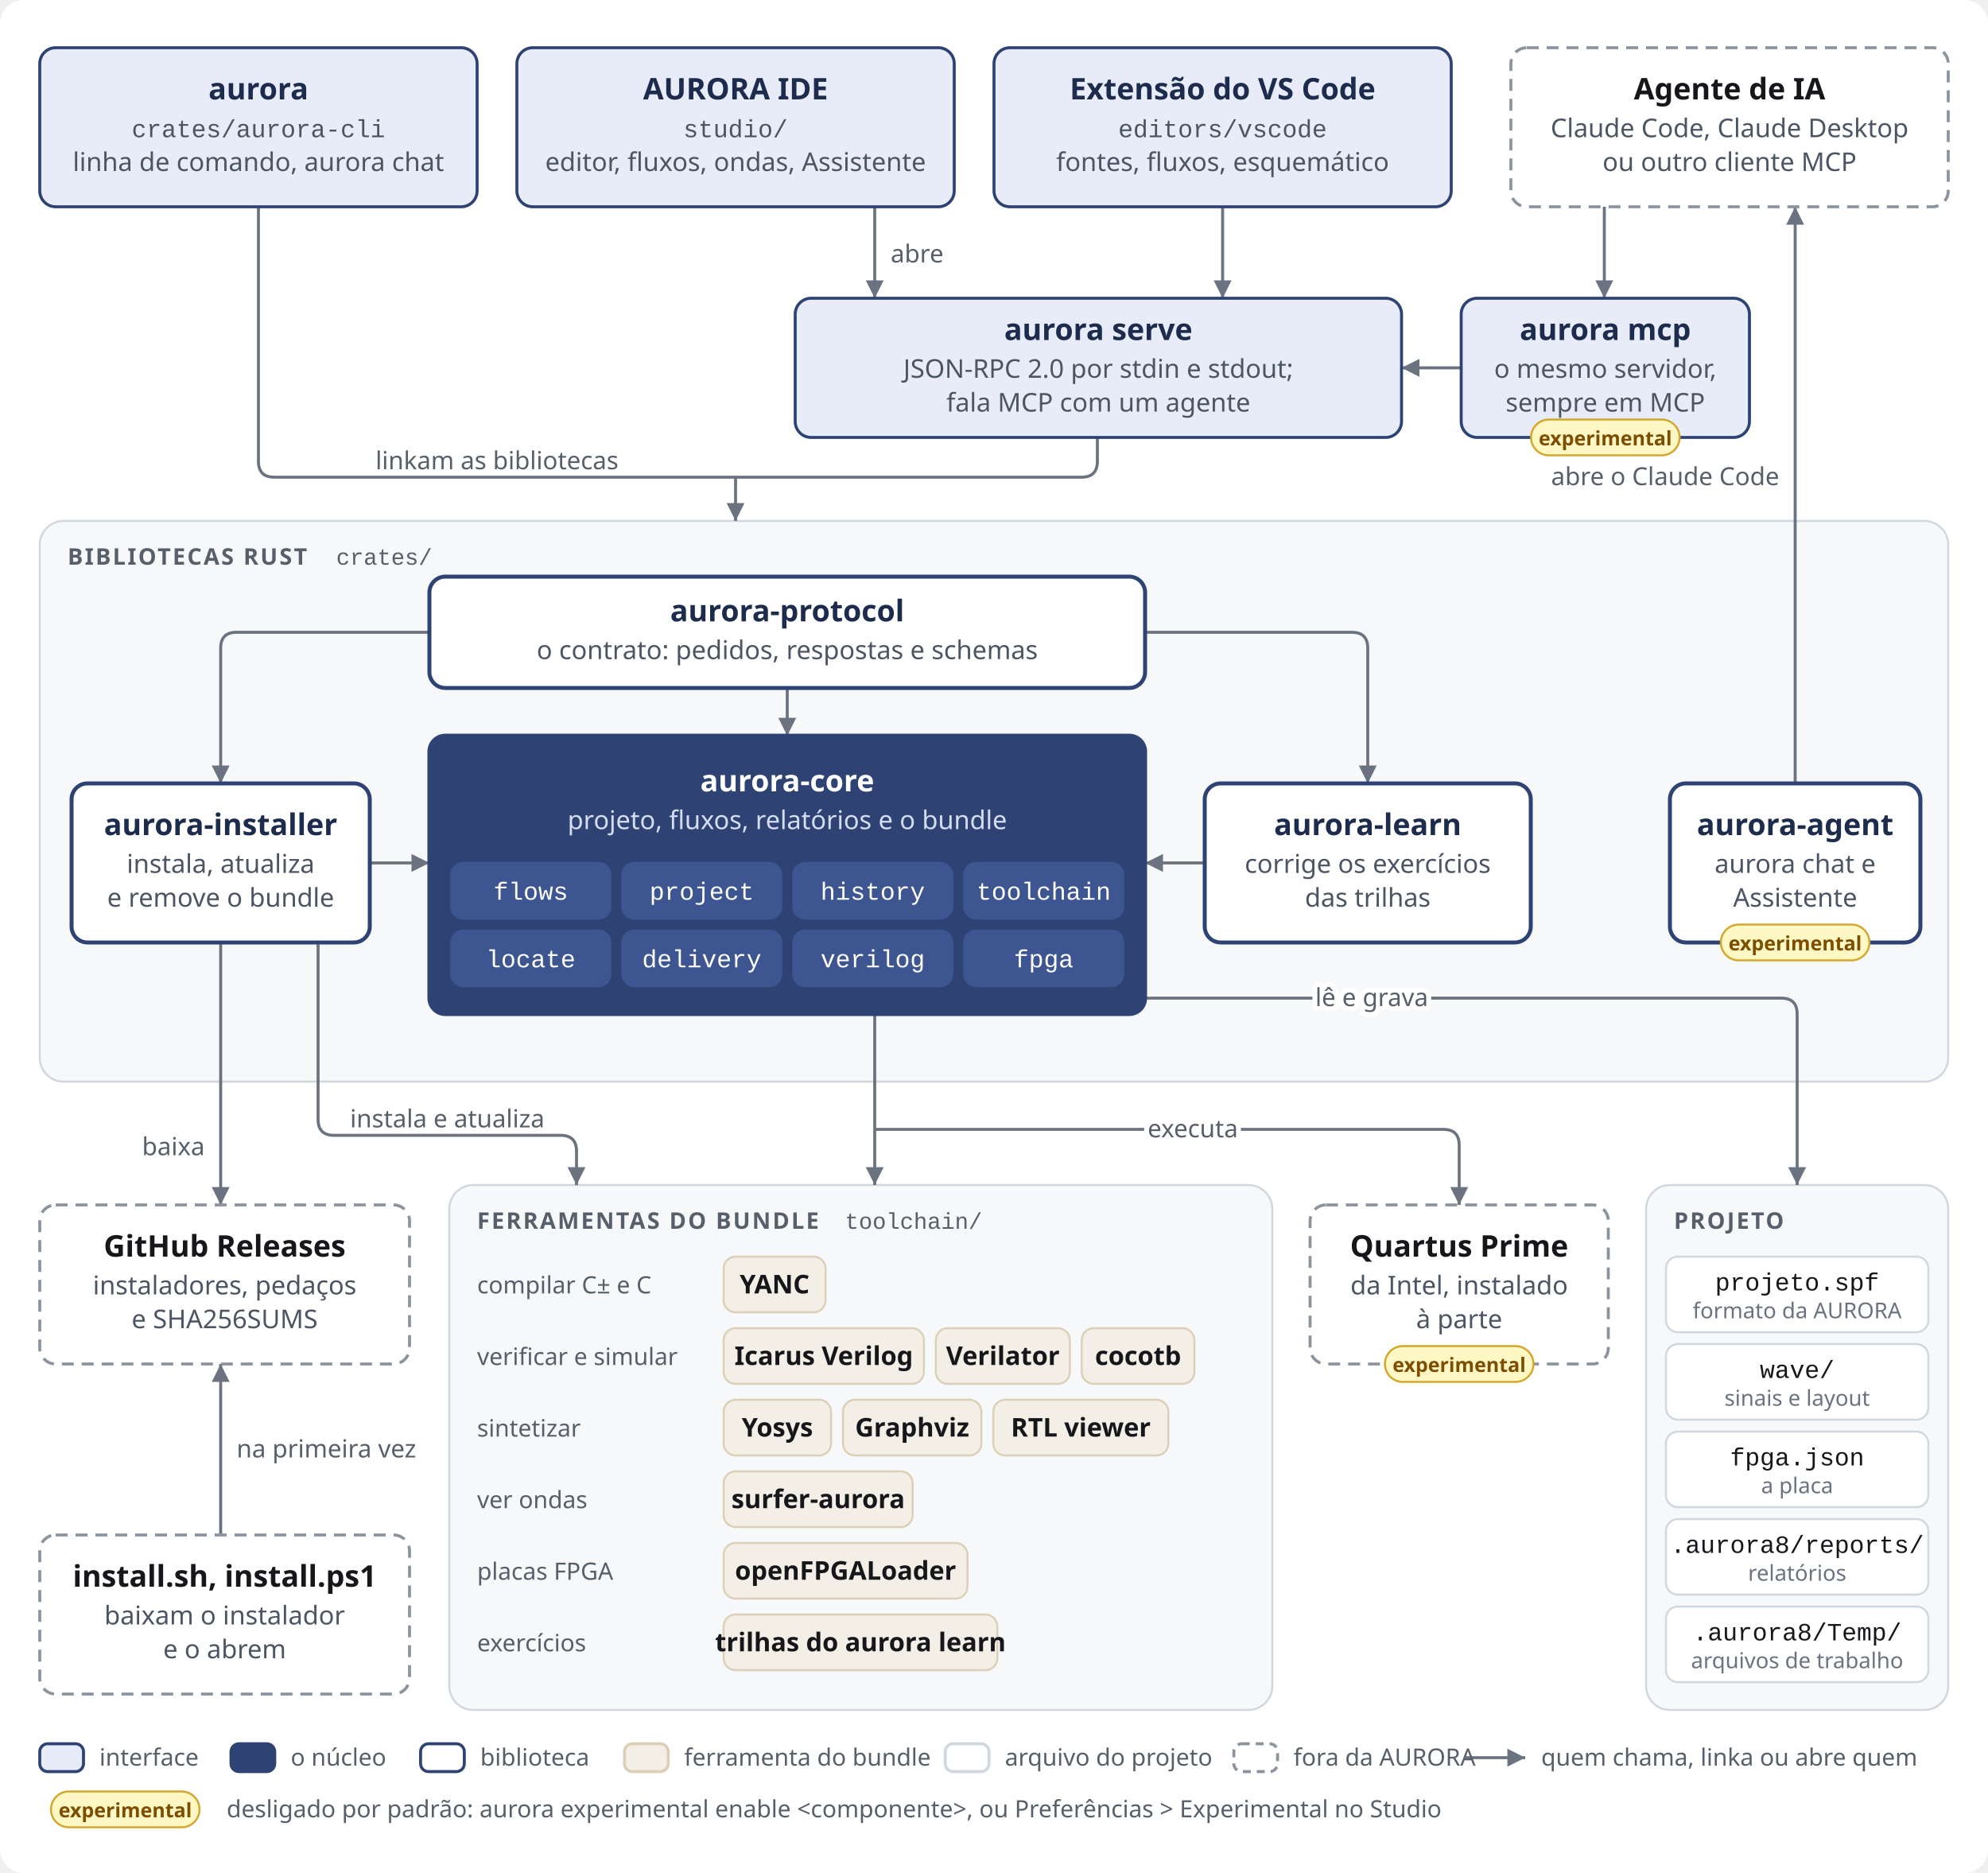
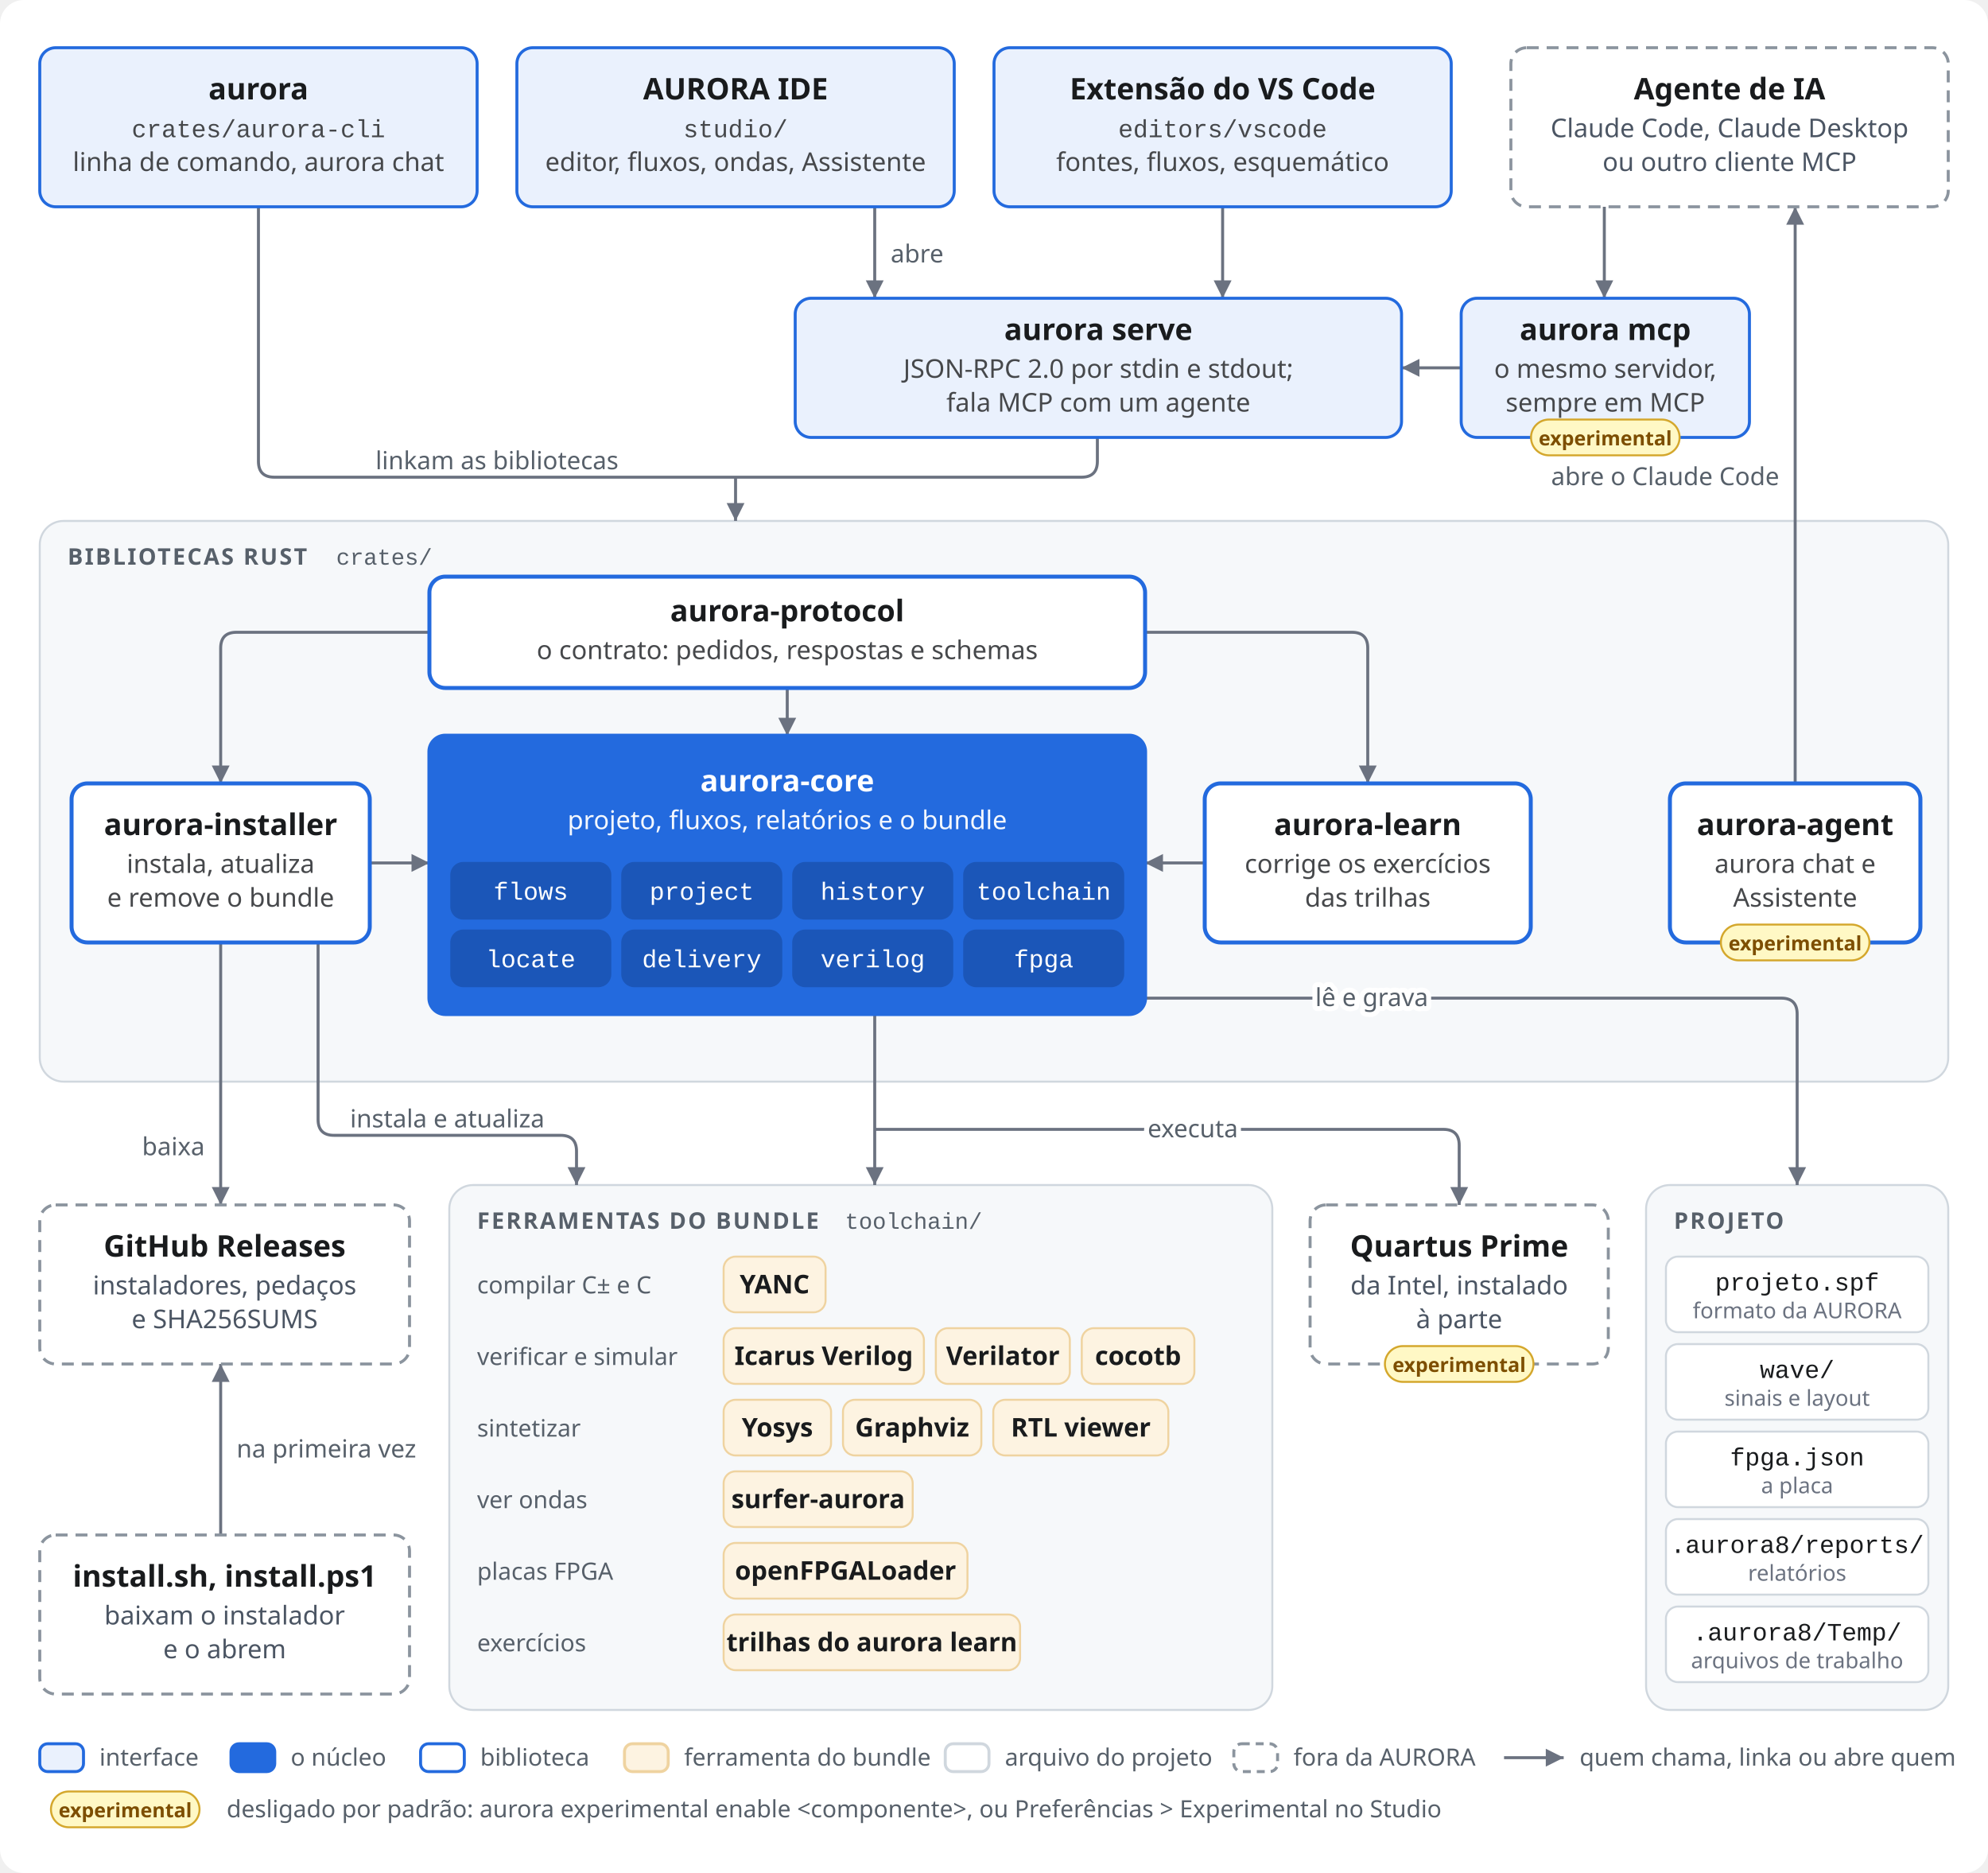
<svg xmlns="http://www.w3.org/2000/svg" width="1000" height="942" viewBox="0 0 1000 942" role="img" aria-labelledby="titulo descricao">
  <defs>
    <marker id="seta" viewBox="0 0 10 10" refX="10" refY="5" markerWidth="9" markerHeight="9" markerUnits="userSpaceOnUse" orient="auto">
      <path d="M0,0 L10,5 L0,10 z" fill="#6b7280" />
    </marker>
  </defs>
  <rect width="1000" height="942" rx="12" fill="#ffffff" />
  <rect x="20" y="262" width="960" height="282" rx="12" fill="#f6f8fa" stroke="#d0d7de" />
  <text x="34" y="284" font-size="11.5" font-family="'Segoe UI', -apple-system, BlinkMacSystemFont, 'Noto Sans', Helvetica, Arial, sans-serif" fill="#57606a" text-anchor="start" font-weight="700" letter-spacing="0.08em">BIBLIOTECAS RUST</text>
  <text x="169.112" y="284" font-size="11.5" font-family="'Cascadia Mono', SFMono-Regular, Consolas, 'Liberation Mono', Menlo, monospace" fill="#57606a" text-anchor="start">crates/</text>
  <rect x="226" y="596" width="414" height="264" rx="12" fill="#f6f8fa" stroke="#d0d7de" />
  <text x="240" y="618" font-size="11.5" font-family="'Segoe UI', -apple-system, BlinkMacSystemFont, 'Noto Sans', Helvetica, Arial, sans-serif" fill="#57606a" text-anchor="start" font-weight="700" letter-spacing="0.08em">FERRAMENTAS DO BUNDLE</text>
  <text x="425.059" y="618" font-size="11.5" font-family="'Cascadia Mono', SFMono-Regular, Consolas, 'Liberation Mono', Menlo, monospace" fill="#57606a" text-anchor="start">toolchain/</text>
  <rect x="828" y="596" width="152" height="264" rx="12" fill="#f6f8fa" stroke="#d0d7de" />
  <text x="842" y="618" font-size="11.5" font-family="'Segoe UI', -apple-system, BlinkMacSystemFont, 'Noto Sans', Helvetica, Arial, sans-serif" fill="#57606a" text-anchor="start" font-weight="700" letter-spacing="0.08em">PROJETO</text>
  <path d="M440,104 L440,150" fill="none" stroke="#6b7280" stroke-width="1.5" stroke-linejoin="round" marker-end="url(#seta)" />
  <path d="M615,104 L615,150" fill="none" stroke="#6b7280" stroke-width="1.5" stroke-linejoin="round" marker-end="url(#seta)" />
  <path d="M807,104 L807,150" fill="none" stroke="#6b7280" stroke-width="1.5" stroke-linejoin="round" marker-end="url(#seta)" />
  <path d="M735,185 L705,185" fill="none" stroke="#6b7280" stroke-width="1.5" stroke-linejoin="round" marker-end="url(#seta)" />
  <path d="M130,104 L130,232 Q130,240 138,240 L370,240" fill="none" stroke="#6b7280" stroke-width="1.5" stroke-linejoin="round" />
  <path d="M552,220 L552,232 Q552,240 544,240 L370,240" fill="none" stroke="#6b7280" stroke-width="1.5" stroke-linejoin="round" />
  <path d="M370,240 L370,262" fill="none" stroke="#6b7280" stroke-width="1.5" stroke-linejoin="round" marker-end="url(#seta)" />
  <path d="M186,434 L216,434" fill="none" stroke="#6b7280" stroke-width="1.5" stroke-linejoin="round" marker-end="url(#seta)" />
  <path d="M606,434 L576,434" fill="none" stroke="#6b7280" stroke-width="1.5" stroke-linejoin="round" marker-end="url(#seta)" />
  <path d="M396,346 L396,370" fill="none" stroke="#6b7280" stroke-width="1.5" stroke-linejoin="round" marker-end="url(#seta)" />
  <path d="M216,318 L119,318 Q111,318 111,326 L111,394" fill="none" stroke="#6b7280" stroke-width="1.5" stroke-linejoin="round" marker-end="url(#seta)" />
  <path d="M576,318 L680,318 Q688,318 688,326 L688,394" fill="none" stroke="#6b7280" stroke-width="1.5" stroke-linejoin="round" marker-end="url(#seta)" />
  <path d="M903,394 L903,104" fill="none" stroke="#6b7280" stroke-width="1.5" stroke-linejoin="round" marker-end="url(#seta)" />
  <path d="M111,474 L111,606" fill="none" stroke="#6b7280" stroke-width="1.5" stroke-linejoin="round" marker-end="url(#seta)" />
  <path d="M111,772 L111,686" fill="none" stroke="#6b7280" stroke-width="1.5" stroke-linejoin="round" marker-end="url(#seta)" />
  <path d="M160,474 L160,563 Q160,571 168,571 L282,571 Q290,571 290,579 L290,596" fill="none" stroke="#6b7280" stroke-width="1.5" stroke-linejoin="round" marker-end="url(#seta)" />
  <path d="M440,510 L440,596" fill="none" stroke="#6b7280" stroke-width="1.5" stroke-linejoin="round" marker-end="url(#seta)" />
  <path d="M440,568 L726,568 Q734,568 734,576 L734,606" fill="none" stroke="#6b7280" stroke-width="1.5" stroke-linejoin="round" marker-end="url(#seta)" />
  <path d="M576,502 L896,502 Q904,502 904,510 L904,596" fill="none" stroke="#6b7280" stroke-width="1.5" stroke-linejoin="round" marker-end="url(#seta)" />
-   <path d="M737.24,884 L767.24,884" fill="none" stroke="#6b7280" stroke-width="1.5" stroke-linejoin="round" marker-end="url(#seta)" />
-   <rect x="20" y="24" width="220" height="80" rx="8" fill="#e7ecf8" stroke="#2e4374" stroke-width="1.5" />
-   <text x="130" y="50" font-size="15" font-family="'Segoe UI', -apple-system, BlinkMacSystemFont, 'Noto Sans', Helvetica, Arial, sans-serif" fill="#1d2b4d" text-anchor="middle" font-weight="600">aurora</text>
-   <text x="130" y="69" font-size="12.5" font-family="'Cascadia Mono', SFMono-Regular, Consolas, 'Liberation Mono', Menlo, monospace" fill="#4b5563" text-anchor="middle">crates/aurora-cli</text>
-   <text x="130" y="86" font-size="13" font-family="'Segoe UI', -apple-system, BlinkMacSystemFont, 'Noto Sans', Helvetica, Arial, sans-serif" fill="#4b5563" text-anchor="middle">linha de comando, aurora chat</text>
-   <rect x="260" y="24" width="220" height="80" rx="8" fill="#e7ecf8" stroke="#2e4374" stroke-width="1.5" />
-   <text x="370" y="50" font-size="15" font-family="'Segoe UI', -apple-system, BlinkMacSystemFont, 'Noto Sans', Helvetica, Arial, sans-serif" fill="#1d2b4d" text-anchor="middle" font-weight="600">AURORA IDE</text>
-   <text x="370" y="69" font-size="12.5" font-family="'Cascadia Mono', SFMono-Regular, Consolas, 'Liberation Mono', Menlo, monospace" fill="#4b5563" text-anchor="middle">studio/</text>
-   <text x="370" y="86" font-size="13" font-family="'Segoe UI', -apple-system, BlinkMacSystemFont, 'Noto Sans', Helvetica, Arial, sans-serif" fill="#4b5563" text-anchor="middle">editor, fluxos, ondas, Assistente</text>
-   <rect x="500" y="24" width="230" height="80" rx="8" fill="#e7ecf8" stroke="#2e4374" stroke-width="1.5" />
-   <text x="615" y="50" font-size="15" font-family="'Segoe UI', -apple-system, BlinkMacSystemFont, 'Noto Sans', Helvetica, Arial, sans-serif" fill="#1d2b4d" text-anchor="middle" font-weight="600">Extensão do VS Code</text>
-   <text x="615" y="69" font-size="12.5" font-family="'Cascadia Mono', SFMono-Regular, Consolas, 'Liberation Mono', Menlo, monospace" fill="#4b5563" text-anchor="middle">editors/vscode</text>
-   <text x="615" y="86" font-size="13" font-family="'Segoe UI', -apple-system, BlinkMacSystemFont, 'Noto Sans', Helvetica, Arial, sans-serif" fill="#4b5563" text-anchor="middle">fontes, fluxos, esquemático</text>
+   <path d="M756.56,884 L786.56,884" fill="none" stroke="#6b7280" stroke-width="1.5" stroke-linejoin="round" marker-end="url(#seta)" />
+   <rect x="20" y="24" width="220" height="80" rx="8" fill="#eaf1fd" stroke="#236ade" stroke-width="1.5" />
+   <text x="130" y="50" font-size="15" font-family="'Segoe UI', -apple-system, BlinkMacSystemFont, 'Noto Sans', Helvetica, Arial, sans-serif" fill="#191b1d" text-anchor="middle" font-weight="600">aurora</text>
+   <text x="130" y="69" font-size="12.5" font-family="'Cascadia Mono', SFMono-Regular, Consolas, 'Liberation Mono', Menlo, monospace" fill="#46484b" text-anchor="middle">crates/aurora-cli</text>
+   <text x="130" y="86" font-size="13" font-family="'Segoe UI', -apple-system, BlinkMacSystemFont, 'Noto Sans', Helvetica, Arial, sans-serif" fill="#46484b" text-anchor="middle">linha de comando, aurora chat</text>
+   <rect x="260" y="24" width="220" height="80" rx="8" fill="#eaf1fd" stroke="#236ade" stroke-width="1.5" />
+   <text x="370" y="50" font-size="15" font-family="'Segoe UI', -apple-system, BlinkMacSystemFont, 'Noto Sans', Helvetica, Arial, sans-serif" fill="#191b1d" text-anchor="middle" font-weight="600">AURORA IDE</text>
+   <text x="370" y="69" font-size="12.5" font-family="'Cascadia Mono', SFMono-Regular, Consolas, 'Liberation Mono', Menlo, monospace" fill="#46484b" text-anchor="middle">studio/</text>
+   <text x="370" y="86" font-size="13" font-family="'Segoe UI', -apple-system, BlinkMacSystemFont, 'Noto Sans', Helvetica, Arial, sans-serif" fill="#46484b" text-anchor="middle">editor, fluxos, ondas, Assistente</text>
+   <rect x="500" y="24" width="230" height="80" rx="8" fill="#eaf1fd" stroke="#236ade" stroke-width="1.5" />
+   <text x="615" y="50" font-size="15" font-family="'Segoe UI', -apple-system, BlinkMacSystemFont, 'Noto Sans', Helvetica, Arial, sans-serif" fill="#191b1d" text-anchor="middle" font-weight="600">Extensão do VS Code</text>
+   <text x="615" y="69" font-size="12.5" font-family="'Cascadia Mono', SFMono-Regular, Consolas, 'Liberation Mono', Menlo, monospace" fill="#46484b" text-anchor="middle">editors/vscode</text>
+   <text x="615" y="86" font-size="13" font-family="'Segoe UI', -apple-system, BlinkMacSystemFont, 'Noto Sans', Helvetica, Arial, sans-serif" fill="#46484b" text-anchor="middle">fontes, fluxos, esquemático</text>
  <rect x="760" y="24" width="220" height="80" rx="8" fill="#ffffff" stroke="#8b949e" stroke-width="1.5" stroke-dasharray="6 4" />
-   <text x="870" y="50" font-size="15" font-family="'Segoe UI', -apple-system, BlinkMacSystemFont, 'Noto Sans', Helvetica, Arial, sans-serif" fill="#15171b" text-anchor="middle" font-weight="600">Agente de IA</text>
+   <text x="870" y="50" font-size="15" font-family="'Segoe UI', -apple-system, BlinkMacSystemFont, 'Noto Sans', Helvetica, Arial, sans-serif" fill="#191b1d" text-anchor="middle" font-weight="600">Agente de IA</text>
  <text x="870" y="69" font-size="13" font-family="'Segoe UI', -apple-system, BlinkMacSystemFont, 'Noto Sans', Helvetica, Arial, sans-serif" fill="#4b5563" text-anchor="middle">Claude Code, Claude Desktop</text>
  <text x="870" y="86" font-size="13" font-family="'Segoe UI', -apple-system, BlinkMacSystemFont, 'Noto Sans', Helvetica, Arial, sans-serif" fill="#4b5563" text-anchor="middle">ou outro cliente MCP</text>
-   <rect x="400" y="150" width="305" height="70" rx="8" fill="#e7ecf8" stroke="#2e4374" stroke-width="1.5" />
-   <text x="552.5" y="171" font-size="15" font-family="'Segoe UI', -apple-system, BlinkMacSystemFont, 'Noto Sans', Helvetica, Arial, sans-serif" fill="#1d2b4d" text-anchor="middle" font-weight="600">aurora serve</text>
-   <text x="552.5" y="190" font-size="13" font-family="'Segoe UI', -apple-system, BlinkMacSystemFont, 'Noto Sans', Helvetica, Arial, sans-serif" fill="#4b5563" text-anchor="middle">JSON-RPC 2.0 por stdin e stdout;</text>
-   <text x="552.5" y="207" font-size="13" font-family="'Segoe UI', -apple-system, BlinkMacSystemFont, 'Noto Sans', Helvetica, Arial, sans-serif" fill="#4b5563" text-anchor="middle">fala MCP com um agente</text>
-   <rect x="735" y="150" width="145" height="70" rx="8" fill="#e7ecf8" stroke="#2e4374" stroke-width="1.5" />
-   <text x="807.5" y="171" font-size="15" font-family="'Segoe UI', -apple-system, BlinkMacSystemFont, 'Noto Sans', Helvetica, Arial, sans-serif" fill="#1d2b4d" text-anchor="middle" font-weight="600">aurora mcp</text>
-   <text x="807.5" y="190" font-size="13" font-family="'Segoe UI', -apple-system, BlinkMacSystemFont, 'Noto Sans', Helvetica, Arial, sans-serif" fill="#4b5563" text-anchor="middle">o mesmo servidor,</text>
-   <text x="807.5" y="207" font-size="13" font-family="'Segoe UI', -apple-system, BlinkMacSystemFont, 'Noto Sans', Helvetica, Arial, sans-serif" fill="#4b5563" text-anchor="middle">sempre em MCP</text>
+   <rect x="400" y="150" width="305" height="70" rx="8" fill="#eaf1fd" stroke="#236ade" stroke-width="1.5" />
+   <text x="552.5" y="171" font-size="15" font-family="'Segoe UI', -apple-system, BlinkMacSystemFont, 'Noto Sans', Helvetica, Arial, sans-serif" fill="#191b1d" text-anchor="middle" font-weight="600">aurora serve</text>
+   <text x="552.5" y="190" font-size="13" font-family="'Segoe UI', -apple-system, BlinkMacSystemFont, 'Noto Sans', Helvetica, Arial, sans-serif" fill="#46484b" text-anchor="middle">JSON-RPC 2.0 por stdin e stdout;</text>
+   <text x="552.5" y="207" font-size="13" font-family="'Segoe UI', -apple-system, BlinkMacSystemFont, 'Noto Sans', Helvetica, Arial, sans-serif" fill="#46484b" text-anchor="middle">fala MCP com um agente</text>
+   <rect x="735" y="150" width="145" height="70" rx="8" fill="#eaf1fd" stroke="#236ade" stroke-width="1.5" />
+   <text x="807.5" y="171" font-size="15" font-family="'Segoe UI', -apple-system, BlinkMacSystemFont, 'Noto Sans', Helvetica, Arial, sans-serif" fill="#191b1d" text-anchor="middle" font-weight="600">aurora mcp</text>
+   <text x="807.5" y="190" font-size="13" font-family="'Segoe UI', -apple-system, BlinkMacSystemFont, 'Noto Sans', Helvetica, Arial, sans-serif" fill="#46484b" text-anchor="middle">o mesmo servidor,</text>
+   <text x="807.5" y="207" font-size="13" font-family="'Segoe UI', -apple-system, BlinkMacSystemFont, 'Noto Sans', Helvetica, Arial, sans-serif" fill="#46484b" text-anchor="middle">sempre em MCP</text>
  <rect x="770.131" y="211" width="74.738" height="18" rx="9" fill="#fff8c5" stroke="#d4a72c" />
  <text x="807.5" y="224" font-size="10" font-family="'Segoe UI', -apple-system, BlinkMacSystemFont, 'Noto Sans', Helvetica, Arial, sans-serif" fill="#7d4e00" text-anchor="middle" font-weight="600">experimental</text>
-   <rect x="216" y="290" width="360" height="56" rx="8" fill="#ffffff" stroke="#2e4374" stroke-width="2" />
-   <text x="396" y="312.5" font-size="15" font-family="'Segoe UI', -apple-system, BlinkMacSystemFont, 'Noto Sans', Helvetica, Arial, sans-serif" fill="#1d2b4d" text-anchor="middle" font-weight="600">aurora-protocol</text>
-   <text x="396" y="331.5" font-size="13" font-family="'Segoe UI', -apple-system, BlinkMacSystemFont, 'Noto Sans', Helvetica, Arial, sans-serif" fill="#4b5563" text-anchor="middle">o contrato: pedidos, respostas e schemas</text>
-   <rect x="36" y="394" width="150" height="80" rx="8" fill="#ffffff" stroke="#2e4374" stroke-width="2" />
-   <text x="111" y="420" font-size="15" font-family="'Segoe UI', -apple-system, BlinkMacSystemFont, 'Noto Sans', Helvetica, Arial, sans-serif" fill="#1d2b4d" text-anchor="middle" font-weight="600">aurora-installer</text>
-   <text x="111" y="439" font-size="13" font-family="'Segoe UI', -apple-system, BlinkMacSystemFont, 'Noto Sans', Helvetica, Arial, sans-serif" fill="#4b5563" text-anchor="middle">instala, atualiza</text>
-   <text x="111" y="456" font-size="13" font-family="'Segoe UI', -apple-system, BlinkMacSystemFont, 'Noto Sans', Helvetica, Arial, sans-serif" fill="#4b5563" text-anchor="middle">e remove o bundle</text>
-   <rect x="216" y="370" width="360" height="140" rx="8" fill="#2e4374" stroke="#2e4374" stroke-width="2" />
+   <rect x="216" y="290" width="360" height="56" rx="8" fill="#ffffff" stroke="#236ade" stroke-width="2" />
+   <text x="396" y="312.5" font-size="15" font-family="'Segoe UI', -apple-system, BlinkMacSystemFont, 'Noto Sans', Helvetica, Arial, sans-serif" fill="#191b1d" text-anchor="middle" font-weight="600">aurora-protocol</text>
+   <text x="396" y="331.5" font-size="13" font-family="'Segoe UI', -apple-system, BlinkMacSystemFont, 'Noto Sans', Helvetica, Arial, sans-serif" fill="#46484b" text-anchor="middle">o contrato: pedidos, respostas e schemas</text>
+   <rect x="36" y="394" width="150" height="80" rx="8" fill="#ffffff" stroke="#236ade" stroke-width="2" />
+   <text x="111" y="420" font-size="15" font-family="'Segoe UI', -apple-system, BlinkMacSystemFont, 'Noto Sans', Helvetica, Arial, sans-serif" fill="#191b1d" text-anchor="middle" font-weight="600">aurora-installer</text>
+   <text x="111" y="439" font-size="13" font-family="'Segoe UI', -apple-system, BlinkMacSystemFont, 'Noto Sans', Helvetica, Arial, sans-serif" fill="#46484b" text-anchor="middle">instala, atualiza</text>
+   <text x="111" y="456" font-size="13" font-family="'Segoe UI', -apple-system, BlinkMacSystemFont, 'Noto Sans', Helvetica, Arial, sans-serif" fill="#46484b" text-anchor="middle">e remove o bundle</text>
+   <rect x="216" y="370" width="360" height="140" rx="8" fill="#236ade" stroke="#236ade" stroke-width="2" />
  <text x="396" y="398" font-size="15" font-family="'Segoe UI', -apple-system, BlinkMacSystemFont, 'Noto Sans', Helvetica, Arial, sans-serif" fill="#ffffff" text-anchor="middle" font-weight="600">aurora-core</text>
-   <text x="396" y="417" font-size="13" font-family="'Segoe UI', -apple-system, BlinkMacSystemFont, 'Noto Sans', Helvetica, Arial, sans-serif" fill="#d5ddf3" text-anchor="middle">projeto, fluxos, relatórios e o bundle</text>
-   <rect x="227" y="434" width="80" height="28" rx="6" fill="#3d5590" stroke="#3d5590" />
+   <text x="396" y="417" font-size="13" font-family="'Segoe UI', -apple-system, BlinkMacSystemFont, 'Noto Sans', Helvetica, Arial, sans-serif" fill="#f4f8fe" text-anchor="middle">projeto, fluxos, relatórios e o bundle</text>
+   <rect x="227" y="434" width="80" height="28" rx="6" fill="#1b56b8" stroke="#1b56b8" />
  <text x="267" y="452.5" font-size="12.5" font-family="'Cascadia Mono', SFMono-Regular, Consolas, 'Liberation Mono', Menlo, monospace" fill="#ffffff" text-anchor="middle">flows</text>
-   <rect x="313" y="434" width="80" height="28" rx="6" fill="#3d5590" stroke="#3d5590" />
+   <rect x="313" y="434" width="80" height="28" rx="6" fill="#1b56b8" stroke="#1b56b8" />
  <text x="353" y="452.5" font-size="12.5" font-family="'Cascadia Mono', SFMono-Regular, Consolas, 'Liberation Mono', Menlo, monospace" fill="#ffffff" text-anchor="middle">project</text>
-   <rect x="399" y="434" width="80" height="28" rx="6" fill="#3d5590" stroke="#3d5590" />
+   <rect x="399" y="434" width="80" height="28" rx="6" fill="#1b56b8" stroke="#1b56b8" />
  <text x="439" y="452.5" font-size="12.5" font-family="'Cascadia Mono', SFMono-Regular, Consolas, 'Liberation Mono', Menlo, monospace" fill="#ffffff" text-anchor="middle">history</text>
-   <rect x="485" y="434" width="80" height="28" rx="6" fill="#3d5590" stroke="#3d5590" />
+   <rect x="485" y="434" width="80" height="28" rx="6" fill="#1b56b8" stroke="#1b56b8" />
  <text x="525" y="452.5" font-size="12.5" font-family="'Cascadia Mono', SFMono-Regular, Consolas, 'Liberation Mono', Menlo, monospace" fill="#ffffff" text-anchor="middle">toolchain</text>
-   <rect x="227" y="468" width="80" height="28" rx="6" fill="#3d5590" stroke="#3d5590" />
+   <rect x="227" y="468" width="80" height="28" rx="6" fill="#1b56b8" stroke="#1b56b8" />
  <text x="267" y="486.5" font-size="12.5" font-family="'Cascadia Mono', SFMono-Regular, Consolas, 'Liberation Mono', Menlo, monospace" fill="#ffffff" text-anchor="middle">locate</text>
-   <rect x="313" y="468" width="80" height="28" rx="6" fill="#3d5590" stroke="#3d5590" />
+   <rect x="313" y="468" width="80" height="28" rx="6" fill="#1b56b8" stroke="#1b56b8" />
  <text x="353" y="486.5" font-size="12.5" font-family="'Cascadia Mono', SFMono-Regular, Consolas, 'Liberation Mono', Menlo, monospace" fill="#ffffff" text-anchor="middle">delivery</text>
-   <rect x="399" y="468" width="80" height="28" rx="6" fill="#3d5590" stroke="#3d5590" />
+   <rect x="399" y="468" width="80" height="28" rx="6" fill="#1b56b8" stroke="#1b56b8" />
  <text x="439" y="486.5" font-size="12.5" font-family="'Cascadia Mono', SFMono-Regular, Consolas, 'Liberation Mono', Menlo, monospace" fill="#ffffff" text-anchor="middle">verilog</text>
-   <rect x="485" y="468" width="80" height="28" rx="6" fill="#3d5590" stroke="#3d5590" />
+   <rect x="485" y="468" width="80" height="28" rx="6" fill="#1b56b8" stroke="#1b56b8" />
  <text x="525" y="486.5" font-size="12.5" font-family="'Cascadia Mono', SFMono-Regular, Consolas, 'Liberation Mono', Menlo, monospace" fill="#ffffff" text-anchor="middle">fpga</text>
-   <rect x="606" y="394" width="164" height="80" rx="8" fill="#ffffff" stroke="#2e4374" stroke-width="2" />
-   <text x="688" y="420" font-size="15" font-family="'Segoe UI', -apple-system, BlinkMacSystemFont, 'Noto Sans', Helvetica, Arial, sans-serif" fill="#1d2b4d" text-anchor="middle" font-weight="600">aurora-learn</text>
-   <text x="688" y="439" font-size="13" font-family="'Segoe UI', -apple-system, BlinkMacSystemFont, 'Noto Sans', Helvetica, Arial, sans-serif" fill="#4b5563" text-anchor="middle">corrige os exercícios</text>
-   <text x="688" y="456" font-size="13" font-family="'Segoe UI', -apple-system, BlinkMacSystemFont, 'Noto Sans', Helvetica, Arial, sans-serif" fill="#4b5563" text-anchor="middle">das trilhas</text>
-   <rect x="840" y="394" width="126" height="80" rx="8" fill="#ffffff" stroke="#2e4374" stroke-width="2" />
-   <text x="903" y="420" font-size="15" font-family="'Segoe UI', -apple-system, BlinkMacSystemFont, 'Noto Sans', Helvetica, Arial, sans-serif" fill="#1d2b4d" text-anchor="middle" font-weight="600">aurora-agent</text>
-   <text x="903" y="439" font-size="13" font-family="'Segoe UI', -apple-system, BlinkMacSystemFont, 'Noto Sans', Helvetica, Arial, sans-serif" fill="#4b5563" text-anchor="middle">aurora chat e</text>
-   <text x="903" y="456" font-size="13" font-family="'Segoe UI', -apple-system, BlinkMacSystemFont, 'Noto Sans', Helvetica, Arial, sans-serif" fill="#4b5563" text-anchor="middle">Assistente</text>
+   <rect x="606" y="394" width="164" height="80" rx="8" fill="#ffffff" stroke="#236ade" stroke-width="2" />
+   <text x="688" y="420" font-size="15" font-family="'Segoe UI', -apple-system, BlinkMacSystemFont, 'Noto Sans', Helvetica, Arial, sans-serif" fill="#191b1d" text-anchor="middle" font-weight="600">aurora-learn</text>
+   <text x="688" y="439" font-size="13" font-family="'Segoe UI', -apple-system, BlinkMacSystemFont, 'Noto Sans', Helvetica, Arial, sans-serif" fill="#46484b" text-anchor="middle">corrige os exercícios</text>
+   <text x="688" y="456" font-size="13" font-family="'Segoe UI', -apple-system, BlinkMacSystemFont, 'Noto Sans', Helvetica, Arial, sans-serif" fill="#46484b" text-anchor="middle">das trilhas</text>
+   <rect x="840" y="394" width="126" height="80" rx="8" fill="#ffffff" stroke="#236ade" stroke-width="2" />
+   <text x="903" y="420" font-size="15" font-family="'Segoe UI', -apple-system, BlinkMacSystemFont, 'Noto Sans', Helvetica, Arial, sans-serif" fill="#191b1d" text-anchor="middle" font-weight="600">aurora-agent</text>
+   <text x="903" y="439" font-size="13" font-family="'Segoe UI', -apple-system, BlinkMacSystemFont, 'Noto Sans', Helvetica, Arial, sans-serif" fill="#46484b" text-anchor="middle">aurora chat e</text>
+   <text x="903" y="456" font-size="13" font-family="'Segoe UI', -apple-system, BlinkMacSystemFont, 'Noto Sans', Helvetica, Arial, sans-serif" fill="#46484b" text-anchor="middle">Assistente</text>
  <rect x="865.631" y="465" width="74.738" height="18" rx="9" fill="#fff8c5" stroke="#d4a72c" />
  <text x="903" y="478" font-size="10" font-family="'Segoe UI', -apple-system, BlinkMacSystemFont, 'Noto Sans', Helvetica, Arial, sans-serif" fill="#7d4e00" text-anchor="middle" font-weight="600">experimental</text>
  <rect x="20" y="606" width="186" height="80" rx="8" fill="#ffffff" stroke="#8b949e" stroke-width="1.5" stroke-dasharray="6 4" />
-   <text x="113" y="632" font-size="15" font-family="'Segoe UI', -apple-system, BlinkMacSystemFont, 'Noto Sans', Helvetica, Arial, sans-serif" fill="#15171b" text-anchor="middle" font-weight="600">GitHub Releases</text>
+   <text x="113" y="632" font-size="15" font-family="'Segoe UI', -apple-system, BlinkMacSystemFont, 'Noto Sans', Helvetica, Arial, sans-serif" fill="#191b1d" text-anchor="middle" font-weight="600">GitHub Releases</text>
  <text x="113" y="651" font-size="13" font-family="'Segoe UI', -apple-system, BlinkMacSystemFont, 'Noto Sans', Helvetica, Arial, sans-serif" fill="#4b5563" text-anchor="middle">instaladores, pedaços</text>
  <text x="113" y="668" font-size="13" font-family="'Segoe UI', -apple-system, BlinkMacSystemFont, 'Noto Sans', Helvetica, Arial, sans-serif" fill="#4b5563" text-anchor="middle">e SHA256SUMS</text>
  <rect x="20" y="772" width="186" height="80" rx="8" fill="#ffffff" stroke="#8b949e" stroke-width="1.5" stroke-dasharray="6 4" />
-   <text x="113" y="798" font-size="15" font-family="'Segoe UI', -apple-system, BlinkMacSystemFont, 'Noto Sans', Helvetica, Arial, sans-serif" fill="#15171b" text-anchor="middle" font-weight="600">install.sh, install.ps1</text>
+   <text x="113" y="798" font-size="15" font-family="'Segoe UI', -apple-system, BlinkMacSystemFont, 'Noto Sans', Helvetica, Arial, sans-serif" fill="#191b1d" text-anchor="middle" font-weight="600">install.sh, install.ps1</text>
  <text x="113" y="817" font-size="13" font-family="'Segoe UI', -apple-system, BlinkMacSystemFont, 'Noto Sans', Helvetica, Arial, sans-serif" fill="#4b5563" text-anchor="middle">baixam o instalador</text>
  <text x="113" y="834" font-size="13" font-family="'Segoe UI', -apple-system, BlinkMacSystemFont, 'Noto Sans', Helvetica, Arial, sans-serif" fill="#4b5563" text-anchor="middle">e o abrem</text>
  <text x="240" y="650.5" font-size="12" font-family="'Segoe UI', -apple-system, BlinkMacSystemFont, 'Noto Sans', Helvetica, Arial, sans-serif" fill="#57606a" text-anchor="start">compilar C± e C</text>
-   <rect x="364" y="632" width="51.277" height="28" rx="6" fill="#f4efe6" stroke="#dccfb8" />
-   <text x="389.638" y="650.5" font-size="13" font-family="'Segoe UI', -apple-system, BlinkMacSystemFont, 'Noto Sans', Helvetica, Arial, sans-serif" fill="#15171b" text-anchor="middle" font-weight="600">YANC</text>
+   <rect x="364" y="632" width="51.277" height="28" rx="6" fill="#fdf3e1" stroke="#efd3a0" />
+   <text x="389.638" y="650.5" font-size="13" font-family="'Segoe UI', -apple-system, BlinkMacSystemFont, 'Noto Sans', Helvetica, Arial, sans-serif" fill="#191b1d" text-anchor="middle" font-weight="600">YANC</text>
  <text x="240" y="686.5" font-size="12" font-family="'Segoe UI', -apple-system, BlinkMacSystemFont, 'Noto Sans', Helvetica, Arial, sans-serif" fill="#57606a" text-anchor="start">verificar e simular</text>
-   <rect x="364" y="668" width="100.747" height="28" rx="6" fill="#f4efe6" stroke="#dccfb8" />
-   <text x="414.374" y="686.5" font-size="13" font-family="'Segoe UI', -apple-system, BlinkMacSystemFont, 'Noto Sans', Helvetica, Arial, sans-serif" fill="#15171b" text-anchor="middle" font-weight="600">Icarus Verilog</text>
-   <rect x="470.747" y="668" width="67.399" height="28" rx="6" fill="#f4efe6" stroke="#dccfb8" />
-   <text x="504.447" y="686.5" font-size="13" font-family="'Segoe UI', -apple-system, BlinkMacSystemFont, 'Noto Sans', Helvetica, Arial, sans-serif" fill="#15171b" text-anchor="middle" font-weight="600">Verilator</text>
-   <rect x="544.146" y="668" width="56.651" height="28" rx="6" fill="#f4efe6" stroke="#dccfb8" />
-   <text x="572.472" y="686.5" font-size="13" font-family="'Segoe UI', -apple-system, BlinkMacSystemFont, 'Noto Sans', Helvetica, Arial, sans-serif" fill="#15171b" text-anchor="middle" font-weight="600">cocotb</text>
+   <rect x="364" y="668" width="100.747" height="28" rx="6" fill="#fdf3e1" stroke="#efd3a0" />
+   <text x="414.374" y="686.5" font-size="13" font-family="'Segoe UI', -apple-system, BlinkMacSystemFont, 'Noto Sans', Helvetica, Arial, sans-serif" fill="#191b1d" text-anchor="middle" font-weight="600">Icarus Verilog</text>
+   <rect x="470.747" y="668" width="67.399" height="28" rx="6" fill="#fdf3e1" stroke="#efd3a0" />
+   <text x="504.447" y="686.5" font-size="13" font-family="'Segoe UI', -apple-system, BlinkMacSystemFont, 'Noto Sans', Helvetica, Arial, sans-serif" fill="#191b1d" text-anchor="middle" font-weight="600">Verilator</text>
+   <rect x="544.146" y="668" width="56.651" height="28" rx="6" fill="#fdf3e1" stroke="#efd3a0" />
+   <text x="572.472" y="686.5" font-size="13" font-family="'Segoe UI', -apple-system, BlinkMacSystemFont, 'Noto Sans', Helvetica, Arial, sans-serif" fill="#191b1d" text-anchor="middle" font-weight="600">cocotb</text>
  <text x="240" y="722.5" font-size="12" font-family="'Segoe UI', -apple-system, BlinkMacSystemFont, 'Noto Sans', Helvetica, Arial, sans-serif" fill="#57606a" text-anchor="start">sintetizar</text>
-   <rect x="364" y="704" width="54.033" height="28" rx="6" fill="#f4efe6" stroke="#dccfb8" />
-   <text x="391.016" y="722.5" font-size="13" font-family="'Segoe UI', -apple-system, BlinkMacSystemFont, 'Noto Sans', Helvetica, Arial, sans-serif" fill="#15171b" text-anchor="middle" font-weight="600">Yosys</text>
-   <rect x="424.033" y="704" width="69.604" height="28" rx="6" fill="#f4efe6" stroke="#dccfb8" />
-   <text x="458.835" y="722.5" font-size="13" font-family="'Segoe UI', -apple-system, BlinkMacSystemFont, 'Noto Sans', Helvetica, Arial, sans-serif" fill="#15171b" text-anchor="middle" font-weight="600">Graphviz</text>
-   <rect x="499.637" y="704" width="88.069" height="28" rx="6" fill="#f4efe6" stroke="#dccfb8" />
-   <text x="543.672" y="722.5" font-size="13" font-family="'Segoe UI', -apple-system, BlinkMacSystemFont, 'Noto Sans', Helvetica, Arial, sans-serif" fill="#15171b" text-anchor="middle" font-weight="600">RTL viewer</text>
+   <rect x="364" y="704" width="54.033" height="28" rx="6" fill="#fdf3e1" stroke="#efd3a0" />
+   <text x="391.016" y="722.5" font-size="13" font-family="'Segoe UI', -apple-system, BlinkMacSystemFont, 'Noto Sans', Helvetica, Arial, sans-serif" fill="#191b1d" text-anchor="middle" font-weight="600">Yosys</text>
+   <rect x="424.033" y="704" width="69.604" height="28" rx="6" fill="#fdf3e1" stroke="#efd3a0" />
+   <text x="458.835" y="722.5" font-size="13" font-family="'Segoe UI', -apple-system, BlinkMacSystemFont, 'Noto Sans', Helvetica, Arial, sans-serif" fill="#191b1d" text-anchor="middle" font-weight="600">Graphviz</text>
+   <rect x="499.637" y="704" width="88.069" height="28" rx="6" fill="#fdf3e1" stroke="#efd3a0" />
+   <text x="543.672" y="722.5" font-size="13" font-family="'Segoe UI', -apple-system, BlinkMacSystemFont, 'Noto Sans', Helvetica, Arial, sans-serif" fill="#191b1d" text-anchor="middle" font-weight="600">RTL viewer</text>
  <text x="240" y="758.5" font-size="12" font-family="'Segoe UI', -apple-system, BlinkMacSystemFont, 'Noto Sans', Helvetica, Arial, sans-serif" fill="#57606a" text-anchor="start">ver ondas</text>
-   <rect x="364" y="740" width="95.097" height="28" rx="6" fill="#f4efe6" stroke="#dccfb8" />
-   <text x="411.549" y="758.5" font-size="13" font-family="'Segoe UI', -apple-system, BlinkMacSystemFont, 'Noto Sans', Helvetica, Arial, sans-serif" fill="#15171b" text-anchor="middle" font-weight="600">surfer-aurora</text>
+   <rect x="364" y="740" width="95.097" height="28" rx="6" fill="#fdf3e1" stroke="#efd3a0" />
+   <text x="411.549" y="758.5" font-size="13" font-family="'Segoe UI', -apple-system, BlinkMacSystemFont, 'Noto Sans', Helvetica, Arial, sans-serif" fill="#191b1d" text-anchor="middle" font-weight="600">surfer-aurora</text>
  <text x="240" y="794.5" font-size="12" font-family="'Segoe UI', -apple-system, BlinkMacSystemFont, 'Noto Sans', Helvetica, Arial, sans-serif" fill="#57606a" text-anchor="start">placas FPGA</text>
-   <rect x="364" y="776" width="122.657" height="28" rx="6" fill="#f4efe6" stroke="#dccfb8" />
-   <text x="425.329" y="794.5" font-size="13" font-family="'Segoe UI', -apple-system, BlinkMacSystemFont, 'Noto Sans', Helvetica, Arial, sans-serif" fill="#15171b" text-anchor="middle" font-weight="600">openFPGALoader</text>
+   <rect x="364" y="776" width="122.657" height="28" rx="6" fill="#fdf3e1" stroke="#efd3a0" />
+   <text x="425.329" y="794.5" font-size="13" font-family="'Segoe UI', -apple-system, BlinkMacSystemFont, 'Noto Sans', Helvetica, Arial, sans-serif" fill="#191b1d" text-anchor="middle" font-weight="600">openFPGALoader</text>
  <text x="240" y="830.5" font-size="12" font-family="'Segoe UI', -apple-system, BlinkMacSystemFont, 'Noto Sans', Helvetica, Arial, sans-serif" fill="#57606a" text-anchor="start">exercícios</text>
-   <rect x="364" y="812" width="137.677" height="28" rx="6" fill="#f4efe6" stroke="#dccfb8" />
-   <text x="432.839" y="830.5" font-size="13" font-family="'Segoe UI', -apple-system, BlinkMacSystemFont, 'Noto Sans', Helvetica, Arial, sans-serif" fill="#15171b" text-anchor="middle" font-weight="600">trilhas do aurora learn</text>
+   <rect x="364" y="812" width="149.115" height="28" rx="6" fill="#fdf3e1" stroke="#efd3a0" />
+   <text x="438.557" y="830.5" font-size="13" font-family="'Segoe UI', -apple-system, BlinkMacSystemFont, 'Noto Sans', Helvetica, Arial, sans-serif" fill="#191b1d" text-anchor="middle" font-weight="600">trilhas do aurora learn</text>
  <rect x="659" y="606" width="150" height="80" rx="8" fill="#ffffff" stroke="#8b949e" stroke-width="1.5" stroke-dasharray="6 4" />
-   <text x="734" y="632" font-size="15" font-family="'Segoe UI', -apple-system, BlinkMacSystemFont, 'Noto Sans', Helvetica, Arial, sans-serif" fill="#15171b" text-anchor="middle" font-weight="600">Quartus Prime</text>
+   <text x="734" y="632" font-size="15" font-family="'Segoe UI', -apple-system, BlinkMacSystemFont, 'Noto Sans', Helvetica, Arial, sans-serif" fill="#191b1d" text-anchor="middle" font-weight="600">Quartus Prime</text>
  <text x="734" y="651" font-size="13" font-family="'Segoe UI', -apple-system, BlinkMacSystemFont, 'Noto Sans', Helvetica, Arial, sans-serif" fill="#4b5563" text-anchor="middle">da Intel, instalado</text>
  <text x="734" y="668" font-size="13" font-family="'Segoe UI', -apple-system, BlinkMacSystemFont, 'Noto Sans', Helvetica, Arial, sans-serif" fill="#4b5563" text-anchor="middle">à parte</text>
  <rect x="696.631" y="677" width="74.738" height="18" rx="9" fill="#fff8c5" stroke="#d4a72c" />
  <text x="734" y="690" font-size="10" font-family="'Segoe UI', -apple-system, BlinkMacSystemFont, 'Noto Sans', Helvetica, Arial, sans-serif" fill="#7d4e00" text-anchor="middle" font-weight="600">experimental</text>
  <rect x="838" y="632" width="132" height="38" rx="6" fill="#ffffff" stroke="#d0d7de" />
-   <text x="904" y="649" font-size="12.5" font-family="'Cascadia Mono', SFMono-Regular, Consolas, 'Liberation Mono', Menlo, monospace" fill="#15171b" text-anchor="middle">projeto.spf</text>
+   <text x="904" y="649" font-size="12.5" font-family="'Cascadia Mono', SFMono-Regular, Consolas, 'Liberation Mono', Menlo, monospace" fill="#191b1d" text-anchor="middle">projeto.spf</text>
  <text x="904" y="663" font-size="11" font-family="'Segoe UI', -apple-system, BlinkMacSystemFont, 'Noto Sans', Helvetica, Arial, sans-serif" fill="#6b7280" text-anchor="middle">formato da AURORA</text>
  <rect x="838" y="676" width="132" height="38" rx="6" fill="#ffffff" stroke="#d0d7de" />
-   <text x="904" y="693" font-size="12.5" font-family="'Cascadia Mono', SFMono-Regular, Consolas, 'Liberation Mono', Menlo, monospace" fill="#15171b" text-anchor="middle">wave/</text>
+   <text x="904" y="693" font-size="12.5" font-family="'Cascadia Mono', SFMono-Regular, Consolas, 'Liberation Mono', Menlo, monospace" fill="#191b1d" text-anchor="middle">wave/</text>
  <text x="904" y="707" font-size="11" font-family="'Segoe UI', -apple-system, BlinkMacSystemFont, 'Noto Sans', Helvetica, Arial, sans-serif" fill="#6b7280" text-anchor="middle">sinais e layout</text>
  <rect x="838" y="720" width="132" height="38" rx="6" fill="#ffffff" stroke="#d0d7de" />
-   <text x="904" y="737" font-size="12.5" font-family="'Cascadia Mono', SFMono-Regular, Consolas, 'Liberation Mono', Menlo, monospace" fill="#15171b" text-anchor="middle">fpga.json</text>
+   <text x="904" y="737" font-size="12.5" font-family="'Cascadia Mono', SFMono-Regular, Consolas, 'Liberation Mono', Menlo, monospace" fill="#191b1d" text-anchor="middle">fpga.json</text>
  <text x="904" y="751" font-size="11" font-family="'Segoe UI', -apple-system, BlinkMacSystemFont, 'Noto Sans', Helvetica, Arial, sans-serif" fill="#6b7280" text-anchor="middle">a placa</text>
  <rect x="838" y="764" width="132" height="38" rx="6" fill="#ffffff" stroke="#d0d7de" />
-   <text x="904" y="781" font-size="12.5" font-family="'Cascadia Mono', SFMono-Regular, Consolas, 'Liberation Mono', Menlo, monospace" fill="#15171b" text-anchor="middle">.aurora8/reports/</text>
+   <text x="904" y="781" font-size="12.5" font-family="'Cascadia Mono', SFMono-Regular, Consolas, 'Liberation Mono', Menlo, monospace" fill="#191b1d" text-anchor="middle">.aurora8/reports/</text>
  <text x="904" y="795" font-size="11" font-family="'Segoe UI', -apple-system, BlinkMacSystemFont, 'Noto Sans', Helvetica, Arial, sans-serif" fill="#6b7280" text-anchor="middle">relatórios</text>
  <rect x="838" y="808" width="132" height="38" rx="6" fill="#ffffff" stroke="#d0d7de" />
-   <text x="904" y="825" font-size="12.5" font-family="'Cascadia Mono', SFMono-Regular, Consolas, 'Liberation Mono', Menlo, monospace" fill="#15171b" text-anchor="middle">.aurora8/Temp/</text>
+   <text x="904" y="825" font-size="12.5" font-family="'Cascadia Mono', SFMono-Regular, Consolas, 'Liberation Mono', Menlo, monospace" fill="#191b1d" text-anchor="middle">.aurora8/Temp/</text>
  <text x="904" y="839" font-size="11" font-family="'Segoe UI', -apple-system, BlinkMacSystemFont, 'Noto Sans', Helvetica, Arial, sans-serif" fill="#6b7280" text-anchor="middle">arquivos de trabalho</text>
-   <rect x="20" y="877" width="22" height="14" rx="4" fill="#e7ecf8" stroke="#2e4374" stroke-width="1.5" />
+   <rect x="20" y="877" width="22" height="14" rx="4" fill="#eaf1fd" stroke="#236ade" stroke-width="1.5" />
  <text x="50" y="888" font-size="12" font-family="'Segoe UI', -apple-system, BlinkMacSystemFont, 'Noto Sans', Helvetica, Arial, sans-serif" fill="#57606a" text-anchor="start">interface</text>
-   <rect x="116.2" y="877" width="22" height="14" rx="4" fill="#2e4374" stroke="#2e4374" stroke-width="1.5" />
+   <rect x="116.2" y="877" width="22" height="14" rx="4" fill="#236ade" stroke="#236ade" stroke-width="1.5" />
  <text x="146.2" y="888" font-size="12" font-family="'Segoe UI', -apple-system, BlinkMacSystemFont, 'Noto Sans', Helvetica, Arial, sans-serif" fill="#57606a" text-anchor="start">o núcleo</text>
-   <rect x="211.56" y="877" width="22" height="14" rx="4" fill="#ffffff" stroke="#2e4374" stroke-width="1.5" />
+   <rect x="211.56" y="877" width="22" height="14" rx="4" fill="#ffffff" stroke="#236ade" stroke-width="1.5" />
  <text x="241.56" y="888" font-size="12" font-family="'Segoe UI', -apple-system, BlinkMacSystemFont, 'Noto Sans', Helvetica, Arial, sans-serif" fill="#57606a" text-anchor="start">biblioteca</text>
-   <rect x="314.12" y="877" width="22" height="14" rx="4" fill="#f4efe6" stroke="#dccfb8" stroke-width="1.5" />
+   <rect x="314.12" y="877" width="22" height="14" rx="4" fill="#fdf3e1" stroke="#efd3a0" stroke-width="1.5" />
  <text x="344.12" y="888" font-size="12" font-family="'Segoe UI', -apple-system, BlinkMacSystemFont, 'Noto Sans', Helvetica, Arial, sans-serif" fill="#57606a" text-anchor="start">ferramenta do bundle</text>
  <rect x="475.48" y="877" width="22" height="14" rx="4" fill="#ffffff" stroke="#d0d7de" stroke-width="1.5" />
  <text x="505.48" y="888" font-size="12" font-family="'Segoe UI', -apple-system, BlinkMacSystemFont, 'Noto Sans', Helvetica, Arial, sans-serif" fill="#57606a" text-anchor="start">arquivo do projeto</text>
  <rect x="620.64" y="877" width="22" height="14" rx="4" fill="#ffffff" stroke="#8b949e" stroke-width="1.5" stroke-dasharray="4 3" />
  <text x="650.64" y="888" font-size="12" font-family="'Segoe UI', -apple-system, BlinkMacSystemFont, 'Noto Sans', Helvetica, Arial, sans-serif" fill="#57606a" text-anchor="start">fora da AURORA</text>
-   <text x="775.24" y="888" font-size="12" font-family="'Segoe UI', -apple-system, BlinkMacSystemFont, 'Noto Sans', Helvetica, Arial, sans-serif" fill="#57606a" text-anchor="start">quem chama, linka ou abre quem</text>
+   <text x="794.56" y="888" font-size="12" font-family="'Segoe UI', -apple-system, BlinkMacSystemFont, 'Noto Sans', Helvetica, Arial, sans-serif" fill="#57606a" text-anchor="start">quem chama, linka ou abre quem</text>
  <rect x="25.631" y="901" width="74.738" height="18" rx="9" fill="#fff8c5" stroke="#d4a72c" />
  <text x="63" y="914" font-size="10" font-family="'Segoe UI', -apple-system, BlinkMacSystemFont, 'Noto Sans', Helvetica, Arial, sans-serif" fill="#7d4e00" text-anchor="middle" font-weight="600">experimental</text>
  <text x="114" y="914" font-size="12" font-family="'Segoe UI', -apple-system, BlinkMacSystemFont, 'Noto Sans', Helvetica, Arial, sans-serif" fill="#57606a" text-anchor="start">desligado por padrão: aurora experimental enable &lt;componente&gt;, ou Preferências &gt; Experimental no Studio</text>
  <text x="448" y="132" font-size="12.5" font-family="'Segoe UI', -apple-system, BlinkMacSystemFont, 'Noto Sans', Helvetica, Arial, sans-serif" fill="#57606a" text-anchor="start" stroke="#ffffff" stroke-width="5" stroke-linejoin="round" paint-order="stroke">abre</text>
  <text x="250" y="236" font-size="12.5" font-family="'Segoe UI', -apple-system, BlinkMacSystemFont, 'Noto Sans', Helvetica, Arial, sans-serif" fill="#57606a" text-anchor="middle" stroke="#ffffff" stroke-width="5" stroke-linejoin="round" paint-order="stroke">linkam as bibliotecas</text>
  <text x="895" y="244" font-size="12.5" font-family="'Segoe UI', -apple-system, BlinkMacSystemFont, 'Noto Sans', Helvetica, Arial, sans-serif" fill="#57606a" text-anchor="end" stroke="#ffffff" stroke-width="5" stroke-linejoin="round" paint-order="stroke">abre o Claude Code</text>
  <text x="103" y="581" font-size="12.5" font-family="'Segoe UI', -apple-system, BlinkMacSystemFont, 'Noto Sans', Helvetica, Arial, sans-serif" fill="#57606a" text-anchor="end" stroke="#ffffff" stroke-width="5" stroke-linejoin="round" paint-order="stroke">baixa</text>
  <text x="119" y="733" font-size="12.5" font-family="'Segoe UI', -apple-system, BlinkMacSystemFont, 'Noto Sans', Helvetica, Arial, sans-serif" fill="#57606a" text-anchor="start" stroke="#ffffff" stroke-width="5" stroke-linejoin="round" paint-order="stroke">na primeira vez</text>
  <text x="225" y="567" font-size="12.5" font-family="'Segoe UI', -apple-system, BlinkMacSystemFont, 'Noto Sans', Helvetica, Arial, sans-serif" fill="#57606a" text-anchor="middle" stroke="#ffffff" stroke-width="5" stroke-linejoin="round" paint-order="stroke">instala e atualiza</text>
  <text x="600" y="572" font-size="12.5" font-family="'Segoe UI', -apple-system, BlinkMacSystemFont, 'Noto Sans', Helvetica, Arial, sans-serif" fill="#57606a" text-anchor="middle" stroke="#ffffff" stroke-width="5" stroke-linejoin="round" paint-order="stroke">executa</text>
  <text x="690" y="506" font-size="12.5" font-family="'Segoe UI', -apple-system, BlinkMacSystemFont, 'Noto Sans', Helvetica, Arial, sans-serif" fill="#57606a" text-anchor="middle" stroke="#ffffff" stroke-width="5" stroke-linejoin="round" paint-order="stroke">lê e grava</text>
</svg>
